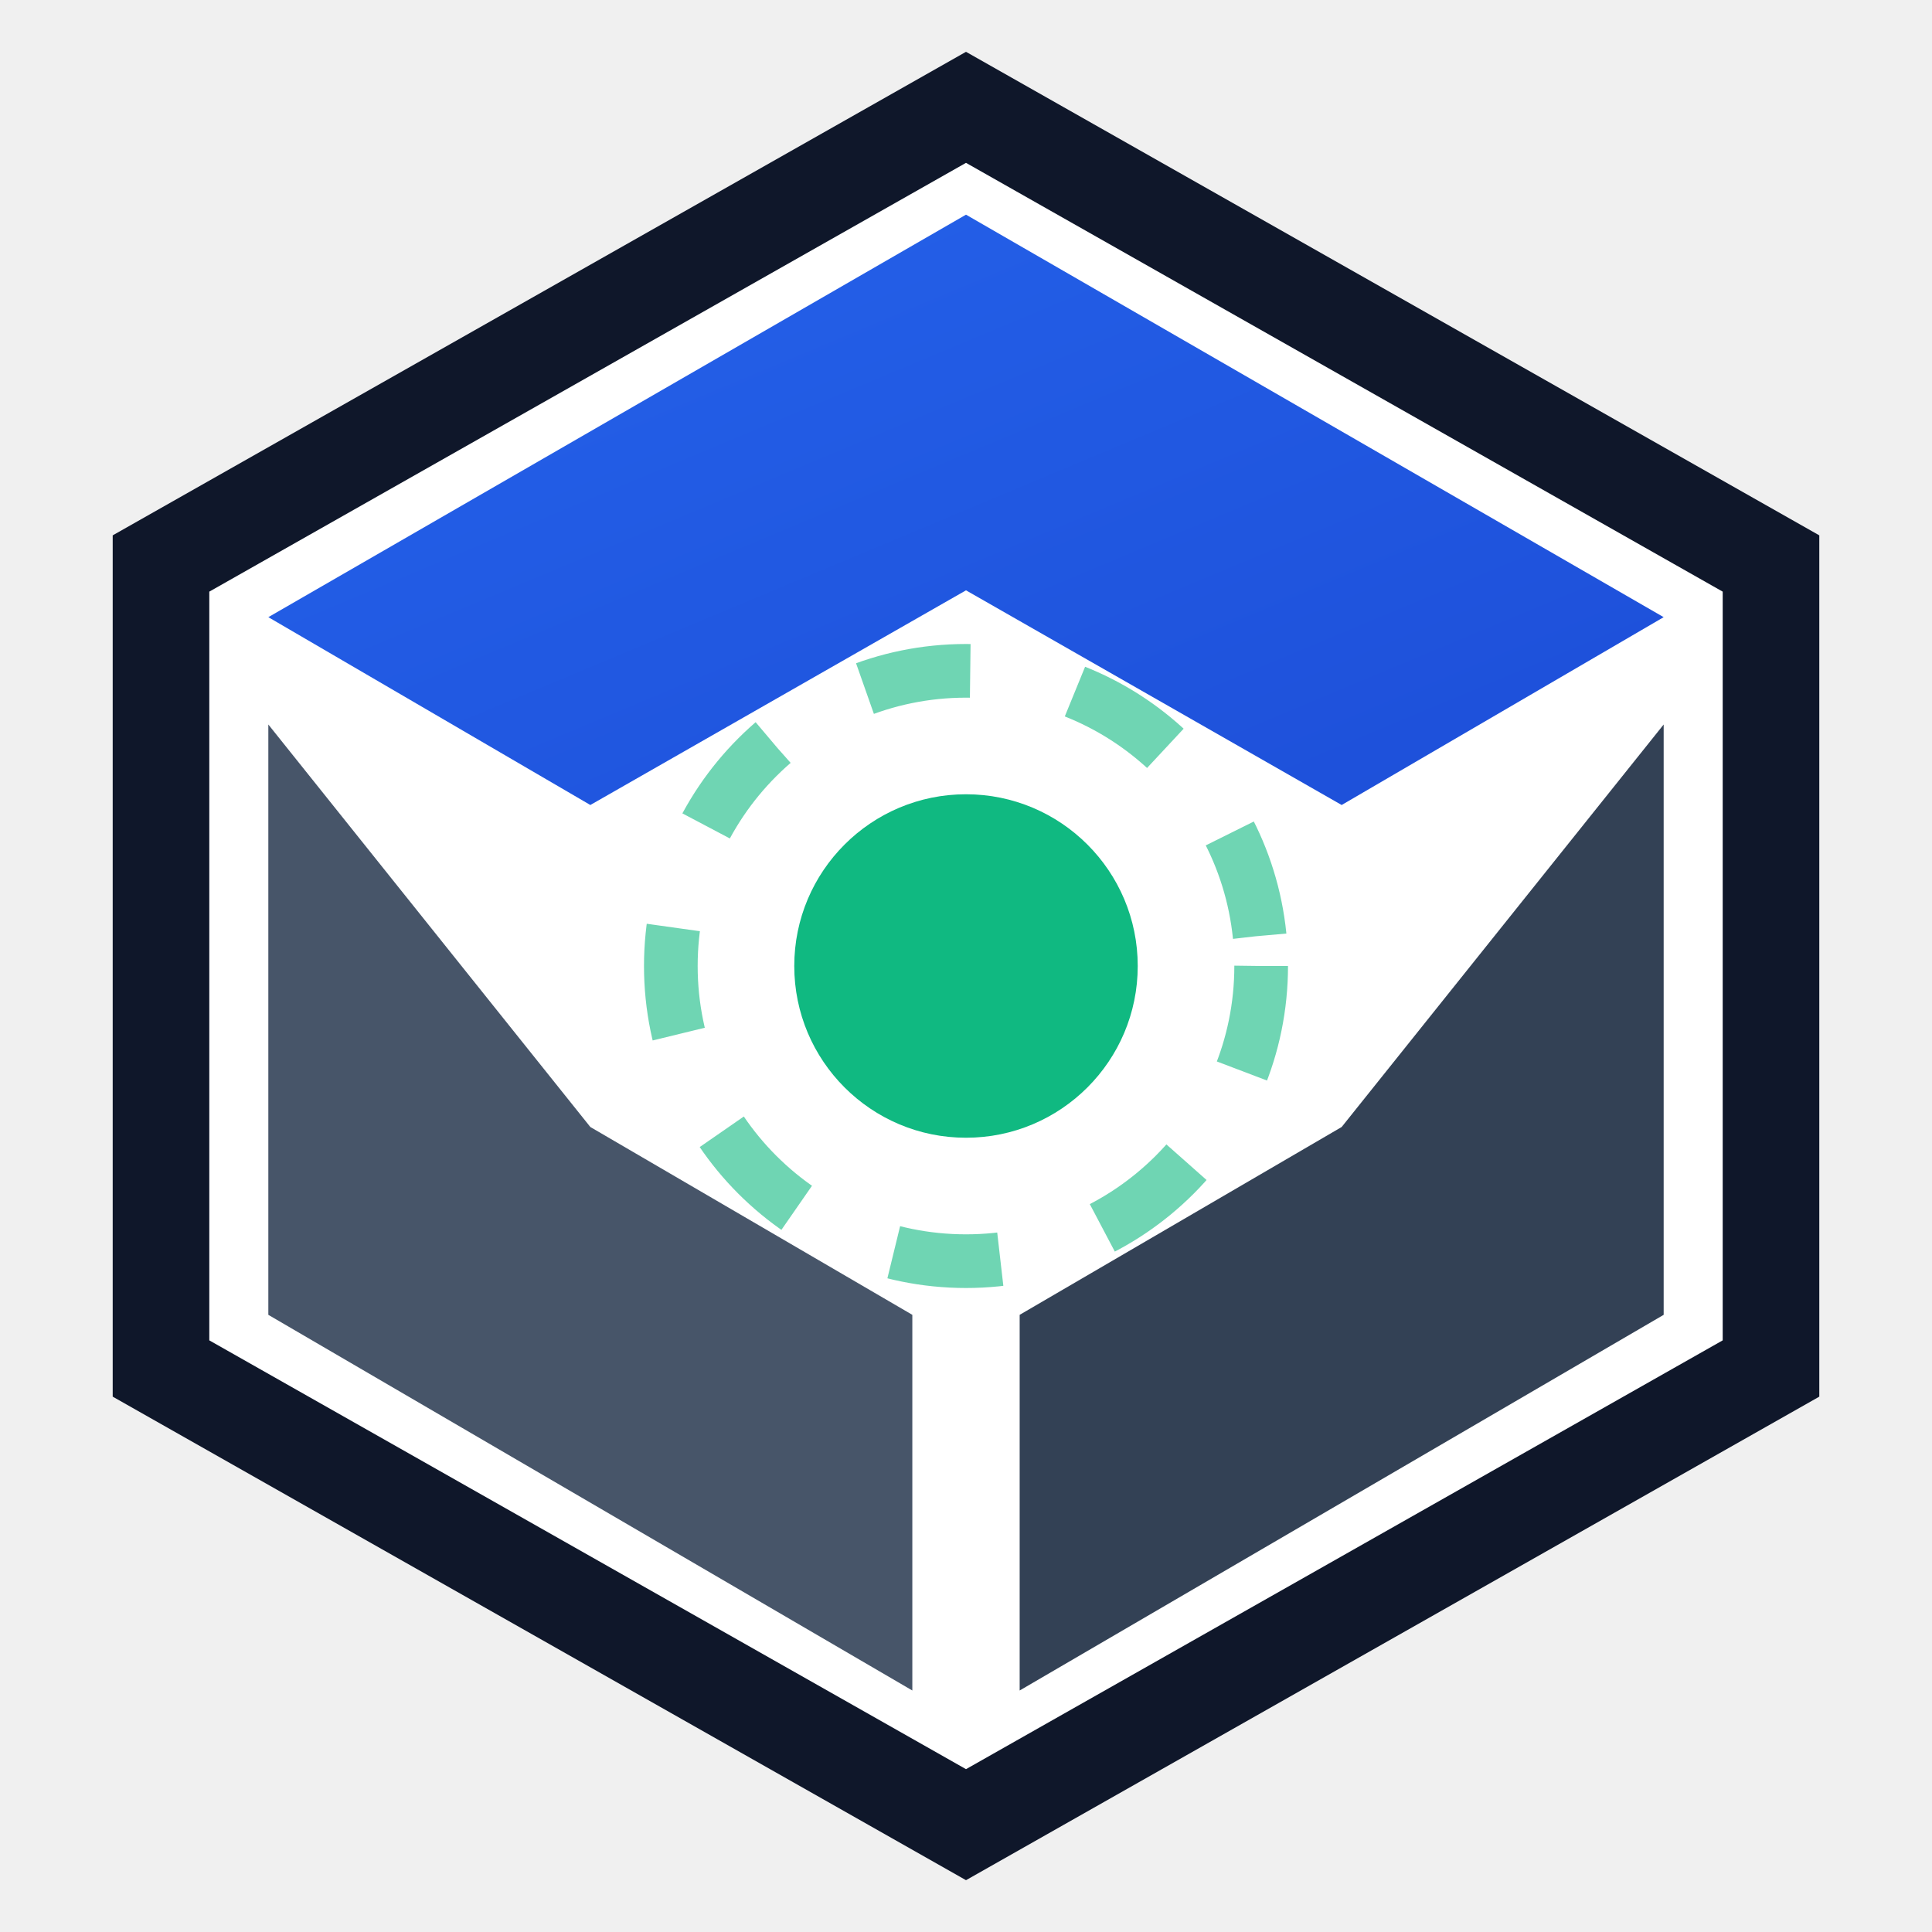
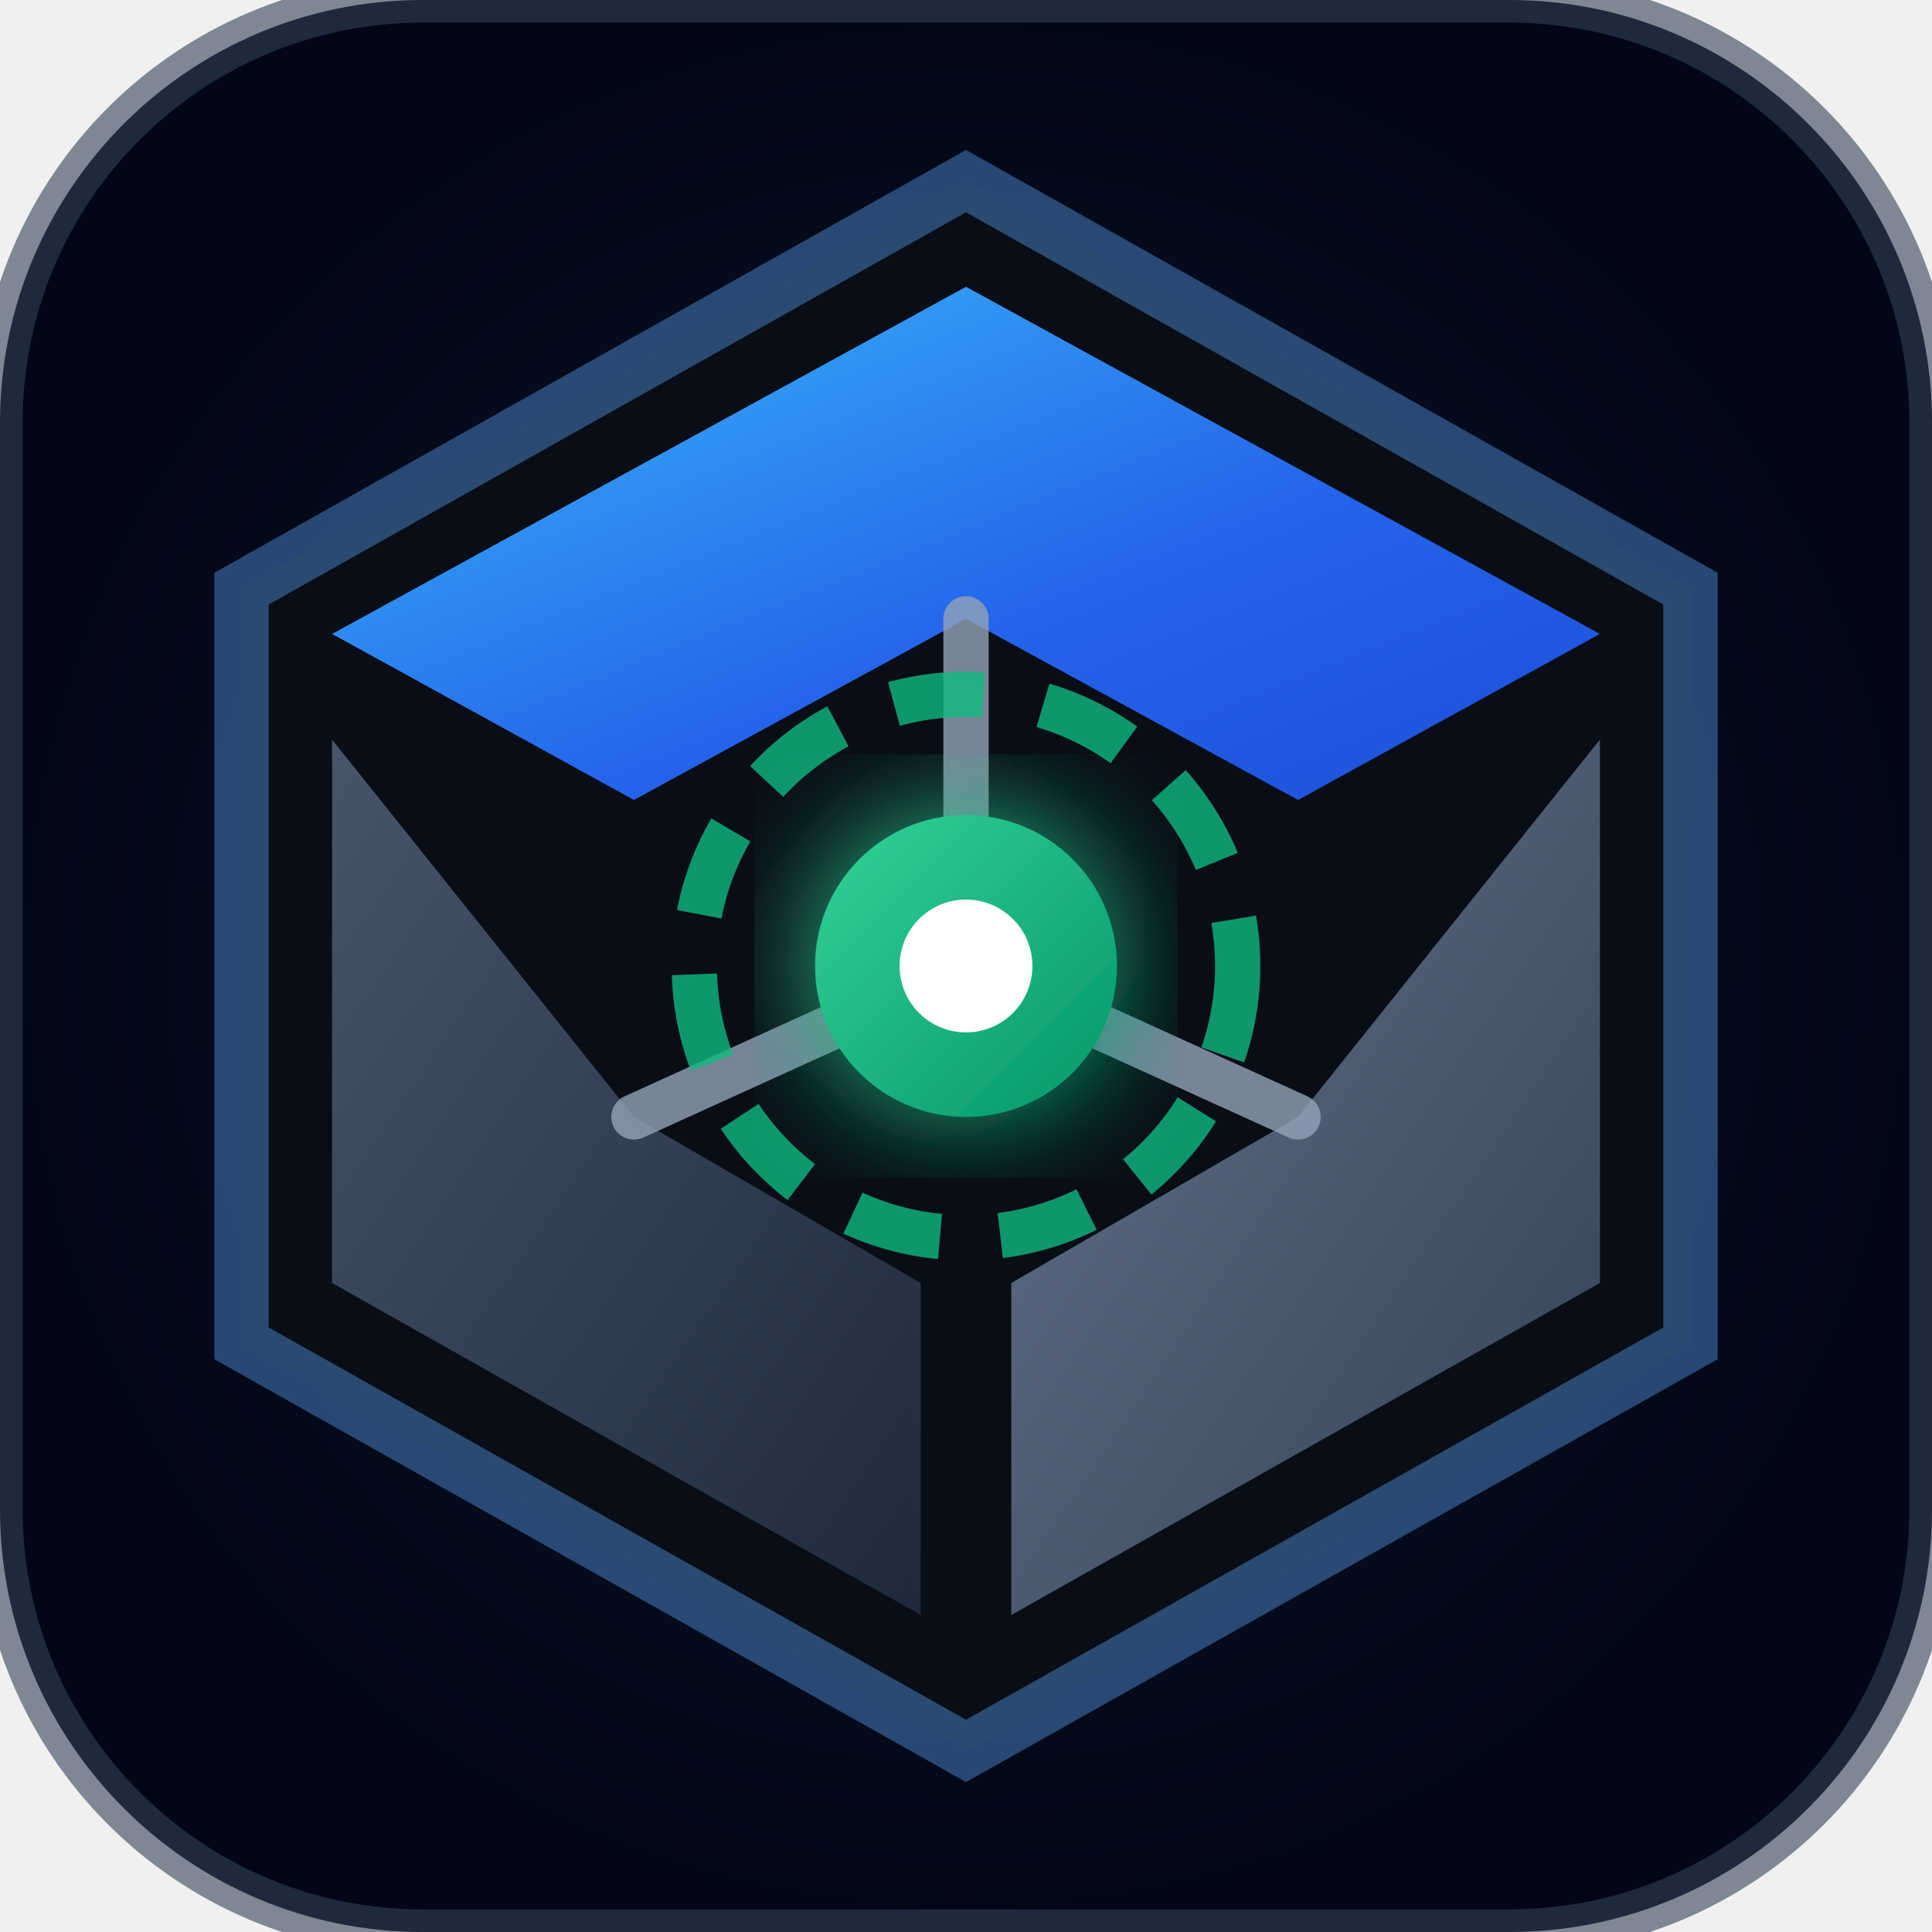
- <svg xmlns="http://www.w3.org/2000/svg" width="32" height="32" viewBox="0 0 36 36" fill="none">
+ <svg xmlns="http://www.w3.org/2000/svg" viewBox="0 0 64 64" fill="none">
  <defs>
+     <radialGradient id="edgeGlow" cx="50%" cy="50%" r="50%">
+       <stop offset="0%" stop-color="#0f172a" />
+       <stop offset="100%" stop-color="#020617" />
+     </radialGradient>
    <linearGradient id="edgeAccent" x1="0%" y1="0%" x2="100%" y2="100%">
-       <stop offset="0%" stop-color="#2563EB" />
-       <stop offset="100%" stop-color="#1D4ED8" />
+       <stop offset="0%" stop-color="#38bdf8" />
+       <stop offset="60%" stop-color="#2563eb" />
+       <stop offset="100%" stop-color="#1d4ed8" />
    </linearGradient>
+     <linearGradient id="edgeSteel" x1="0%" y1="0%" x2="100%" y2="100%">
+       <stop offset="0%" stop-color="#64748b" />
+       <stop offset="100%" stop-color="#334155" />
+     </linearGradient>
+     <linearGradient id="edgeTitanium" x1="0%" y1="0%" x2="100%" y2="100%">
+       <stop offset="0%" stop-color="#475569" />
+       <stop offset="100%" stop-color="#1e293b" />
+     </linearGradient>
+     <linearGradient id="coreGlow" x1="0%" y1="0%" x2="100%" y2="100%">
+       <stop offset="0%" stop-color="#34d399" />
+       <stop offset="100%" stop-color="#059669" />
+     </linearGradient>
+     <filter id="glow" x="-20%" y="-20%" width="140%" height="140%">
+       <feGaussianBlur stdDeviation="2" result="blur" />
+       <feComposite in="SourceGraphic" in2="blur" operator="over" />
+     </filter>
  </defs>
-   <polygon points="18,2 33,10.5 33,25.5 18,34 3,25.5 3,10.5" stroke="#0F172A" stroke-width="1.8" fill="#FFFFFF" />
-   <path d="M18 4L31 11.5L25 15L18 11L11 15L5 11.5L18 4Z" fill="url(#edgeAccent)" />
-   <path d="M31 13.5V24.5L19 31.5V24.5L25 21L31 13.5Z" fill="#334155" />
-   <path d="M5 13.5L11 21L17 24.5V31.5L5 24.5V13.5Z" fill="#475569" />
-   <circle cx="18" cy="18" r="3.2" fill="#10B981" />
-   <circle cx="18" cy="18" r="5.5" stroke="#10B981" stroke-width="1" stroke-opacity="0.6" stroke-dasharray="2 2" />
+   <rect width="64" height="64" rx="14" fill="url(#edgeGlow)" />
+   <rect width="64" height="64" rx="14" stroke="#334155" stroke-width="1.5" stroke-opacity="0.6" />
+   <polygon points="32,6 56,19.5 56,44.5 32,58 8,44.5 8,19.5" stroke="#60a5fa" stroke-width="1.8" stroke-opacity="0.4" fill="#090d16" />
+   <path d="M32,9.5 L53,21 L43,26.5 L32,20.5 L21,26.5 L11,21 Z" fill="url(#edgeAccent)" />
+   <path d="M53,24.5 V42.5 L33.5,53.5 V42.5 L43,37 L53,24.5 Z" fill="url(#edgeSteel)" />
+   <path d="M11,24.5 L21,37 L30.5,42.5 V53.5 L11,42.5 Z" fill="url(#edgeTitanium)" />
+   <line x1="32" y1="20.5" x2="32" y2="32" stroke="#94a3b8" stroke-width="1.5" stroke-linecap="round" stroke-opacity="0.8" />
+   <line x1="43" y1="37" x2="32" y2="32" stroke="#94a3b8" stroke-width="1.5" stroke-linecap="round" stroke-opacity="0.8" />
+   <line x1="21" y1="37" x2="32" y2="32" stroke="#94a3b8" stroke-width="1.5" stroke-linecap="round" stroke-opacity="0.8" />
+   <circle cx="32" cy="32" r="9" stroke="#10b981" stroke-width="1.5" stroke-dasharray="3 2" stroke-opacity="0.8" />
+   <circle cx="32" cy="32" r="5" fill="url(#coreGlow)" filter="url(#glow)" />
+   <circle cx="32" cy="32" r="2.2" fill="#ffffff" />
</svg>
